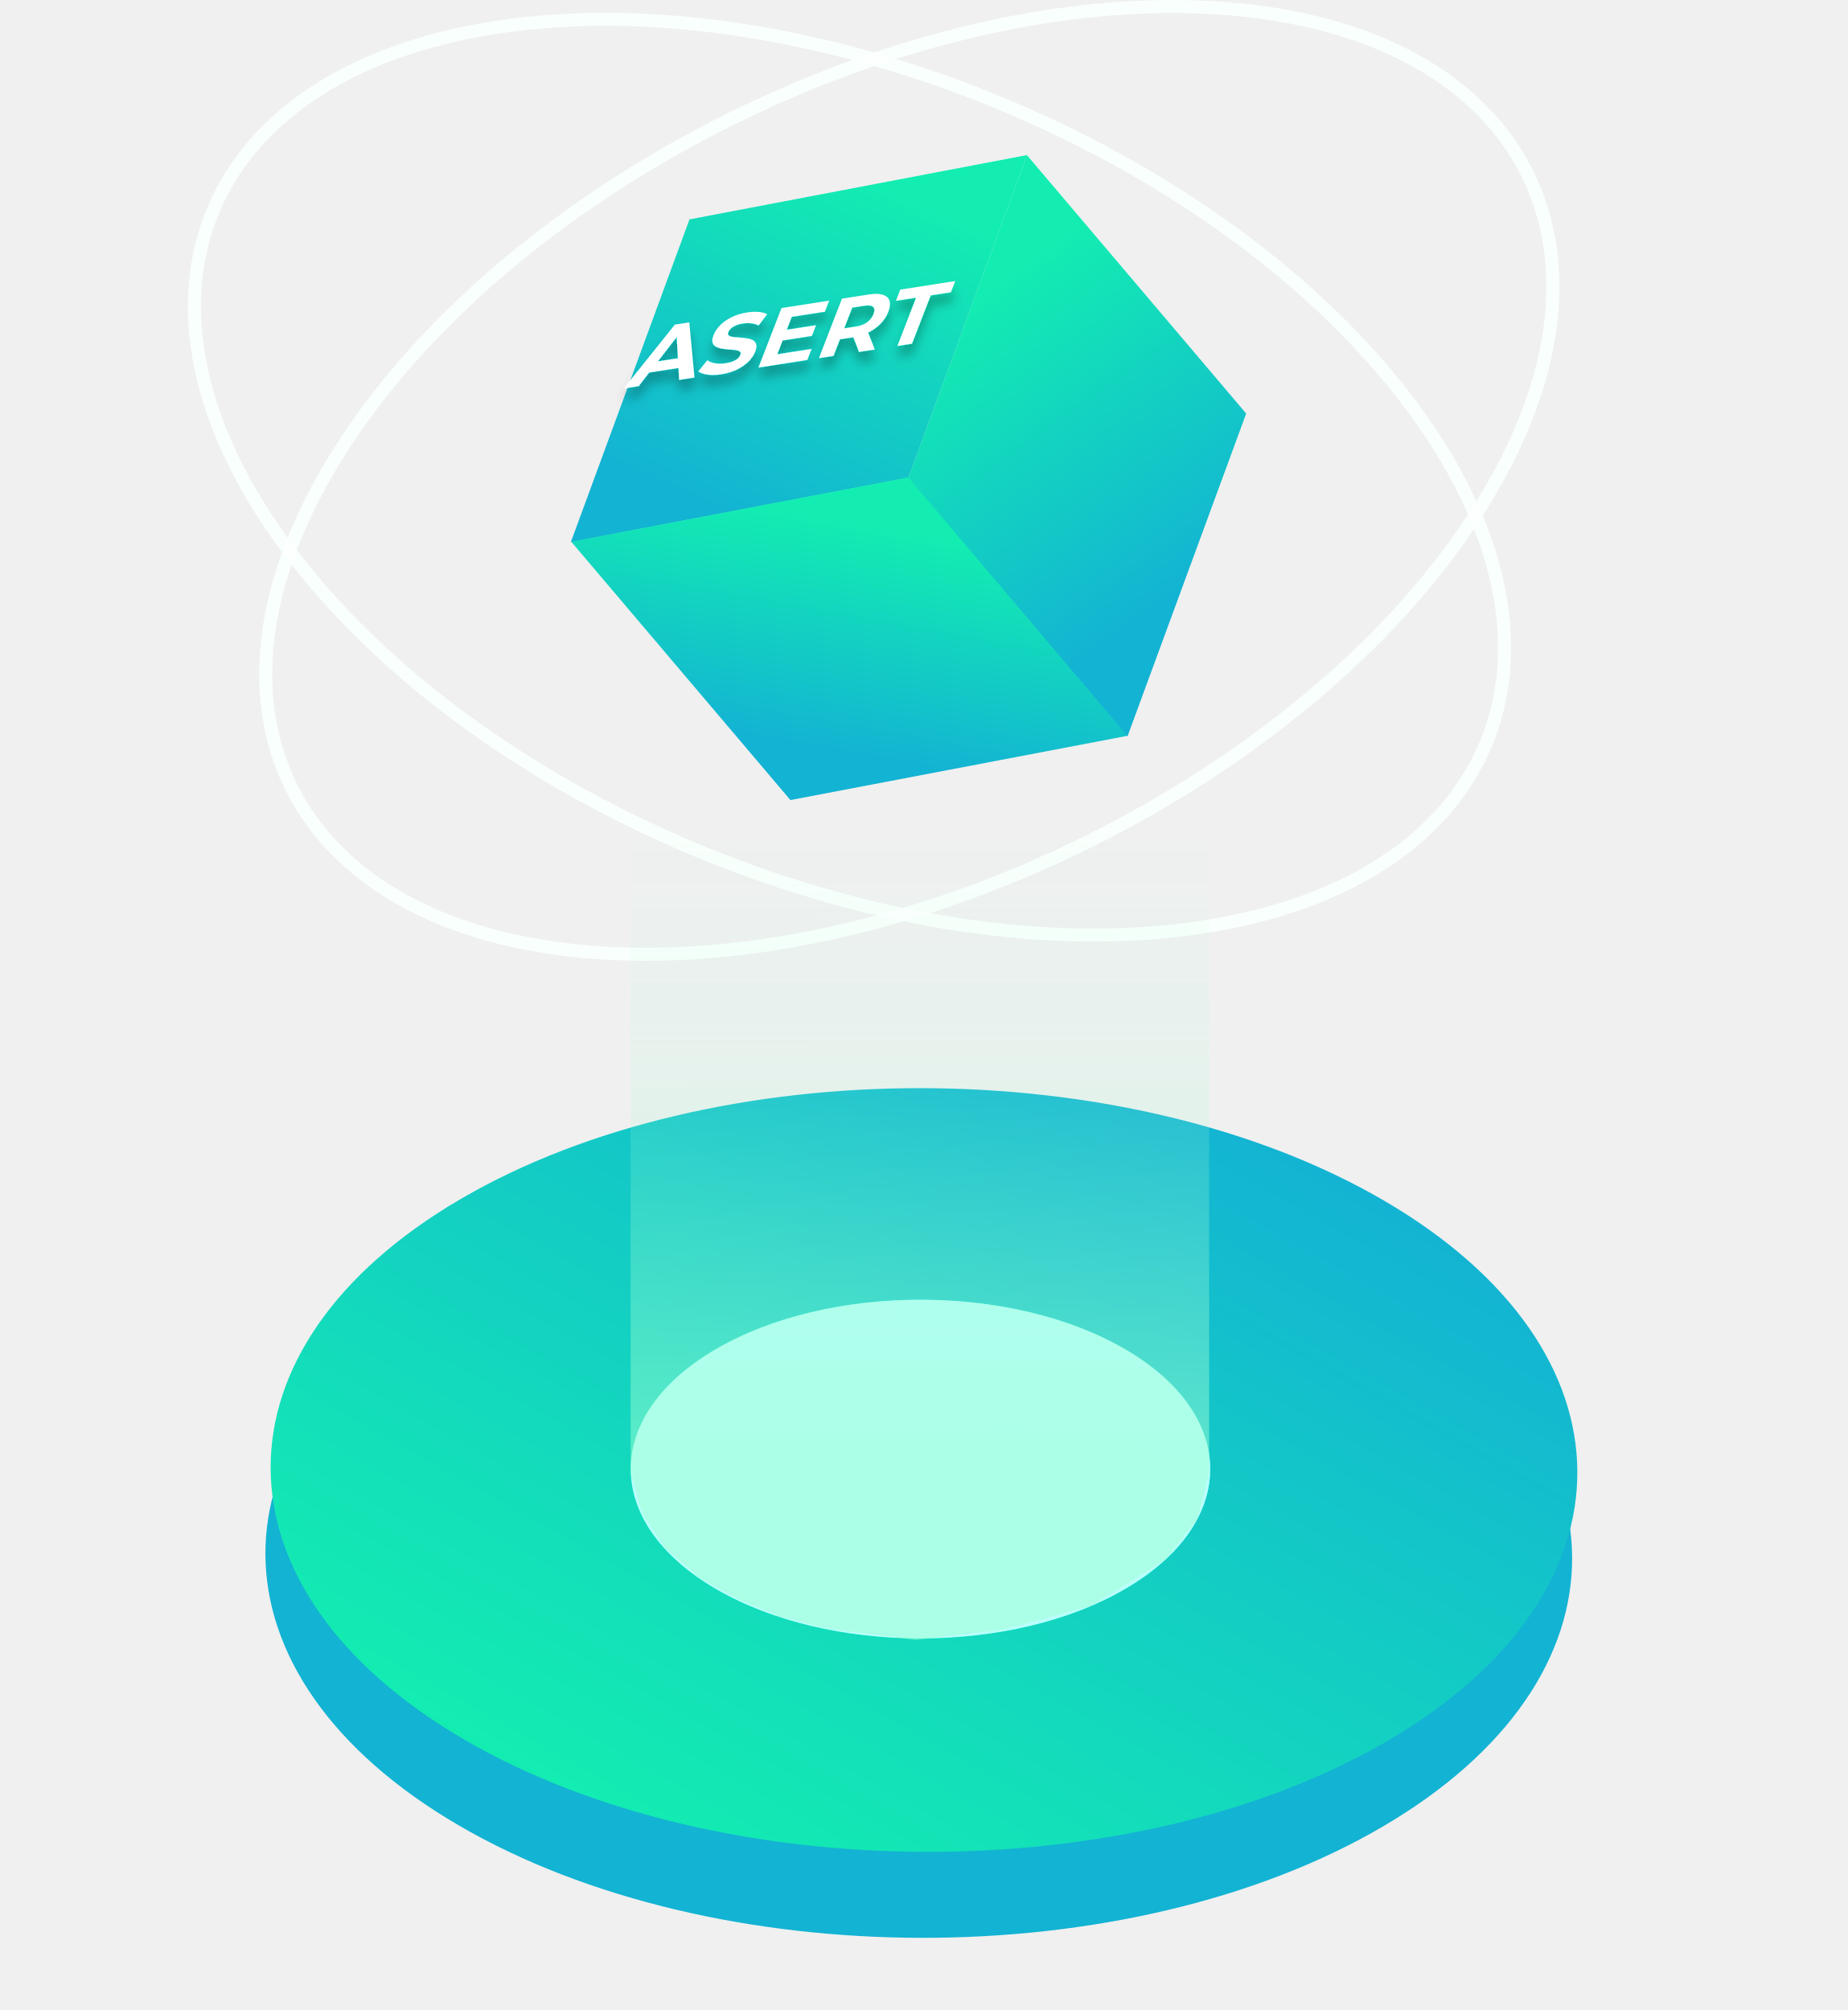
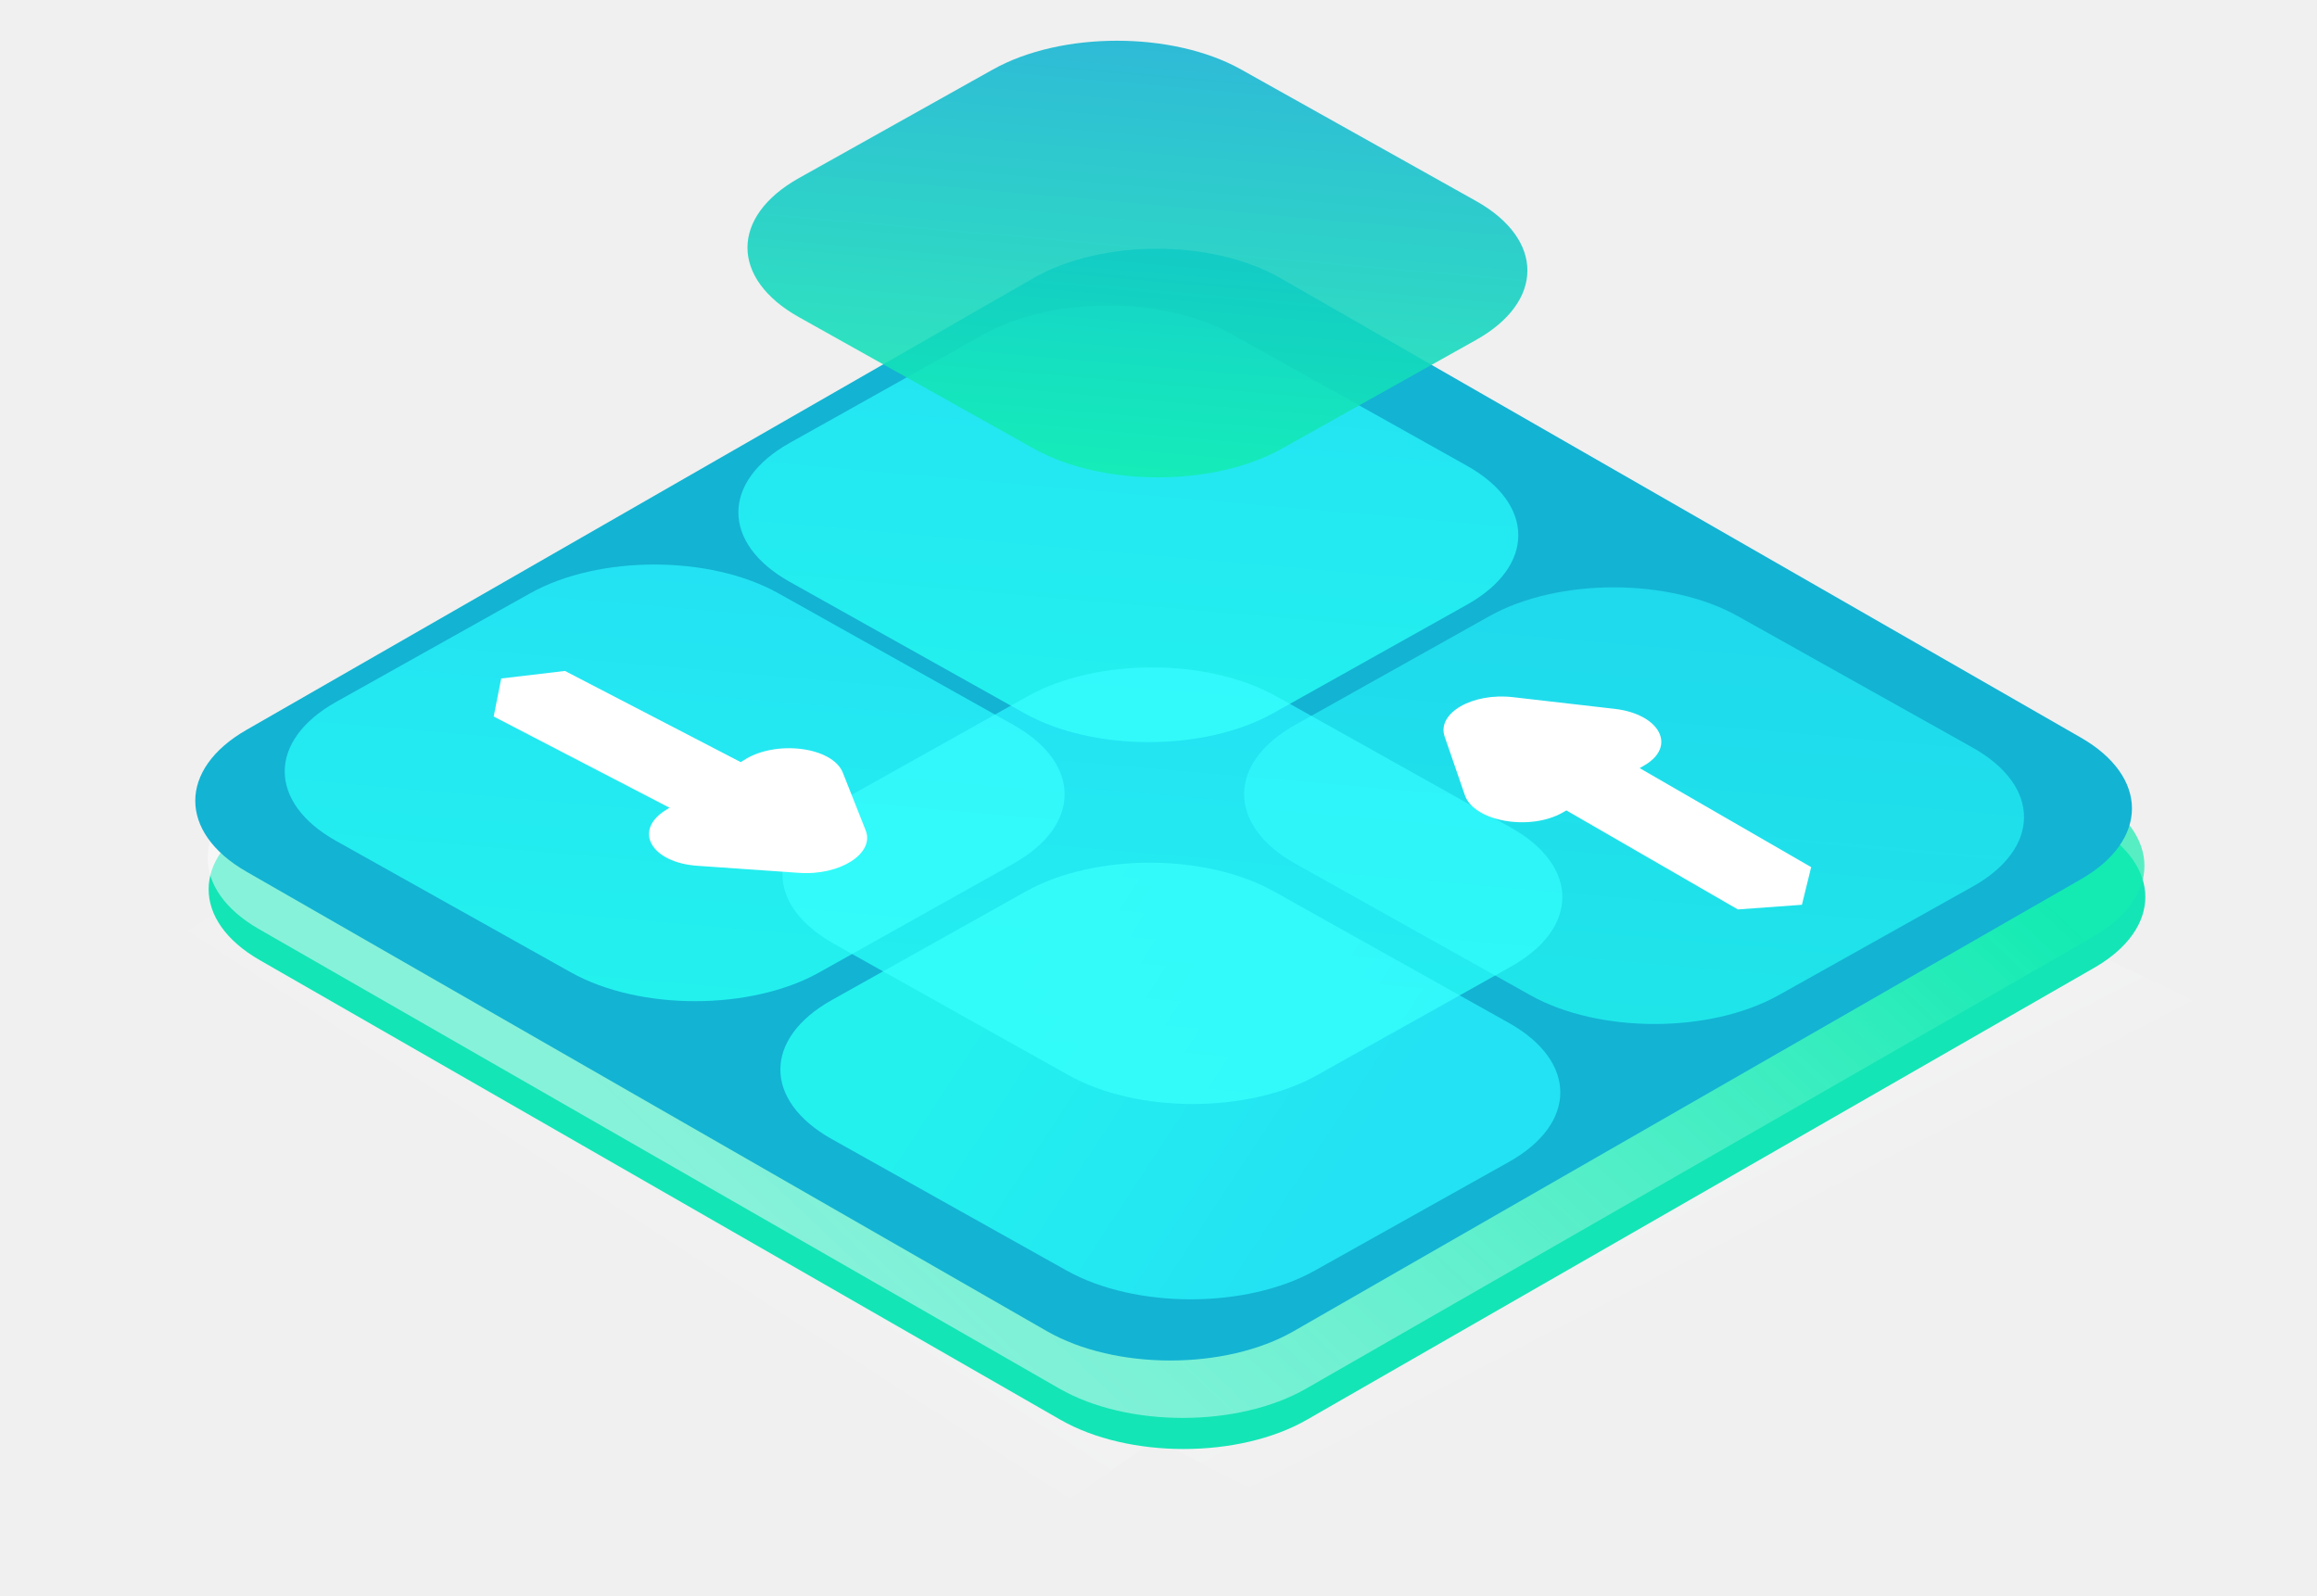
- <svg xmlns="http://www.w3.org/2000/svg" fill="none" viewBox="25 24.04 709.14 771.5">
-   <path d="M555.44 725.247C457.846 782.298 299.098 781.996 200.867 724.573C102.636 667.149 102.119 574.35 199.713 517.299C297.306 460.249 456.054 460.551 554.285 517.974C652.517 575.397 653.033 668.197 555.44 725.247Z" fill="#13B3D3" />
-   <ellipse cx="206.024" cy="204.687" rx="206.024" ry="204.687" transform="matrix(0.863313 0.504669 -0.863313 0.504669 378.422 381)" fill="url(#paint0_linear_149_23)" />
-   <g style="mix-blend-mode:screen">
-     <ellipse cx="91.071" cy="91.054" rx="91.071" ry="91.054" transform="matrix(0.863313 0.504669 -0.863313 0.504669 378.219 496)" fill="#33FFA3" />
-   </g>
-   <g style="mix-blend-mode:screen">
-     <ellipse cx="91.071" cy="91.054" rx="91.071" ry="91.054" transform="matrix(0.863313 0.504669 -0.863313 0.504669 378.219 496)" fill="#9FFFD4" />
-   </g>
-   <g style="mix-blend-mode:screen">
-     <path d="M485.913 379.974C368.84 397.692 213.47 334.758 138.925 239.301C64.38 143.844 99.003 52.157 216.076 34.439C333.149 16.721 488.519 79.655 563.063 175.112C637.608 270.569 602.985 362.256 485.913 379.974Z" stroke="#9FFFD4" stroke-width="5" />
-   </g>
-   <g style="mix-blend-mode:screen">
-     <path d="M592.893 219.061C529.869 319.3 380.753 395.883 259.78 390.014C138.807 384.144 91.971 298.053 154.995 197.814C218.019 97.575 367.134 20.991 488.108 26.861C609.081 32.731 655.917 118.822 592.893 219.061Z" stroke="#9FFFD4" stroke-width="5" />
-   </g>
-   <rect width="131.893" height="131.977" transform="matrix(0.98231 -0.187261 -0.344987 0.938607 289.586 108.247)" fill="url(#paint1_linear_149_23)" />
-   <rect width="131.893" height="130.029" transform="matrix(0.98231 -0.187261 0.646869 0.762601 244.211 231.967)" fill="url(#paint2_linear_149_23)" />
-   <rect width="131.893" height="130.029" transform="matrix(0.344987 -0.938607 0.646869 0.762601 373.602 207.406)" fill="url(#paint3_linear_149_23)" />
-   <path d="M267 240H489V589L484.5 607L472.5 622.5L443.5 640.5L410 649.5L376.5 653.5L341.5 649L324.5 644.5L308.5 638L294 630L280.5 618.5L271.5 605L267 589V240Z" fill="url(#paint4_linear_149_23)" />
-   <g filter="url(#filter0_d_149_23)">
-     <path d="M264.341 173.159L283.978 148.636L289.512 147.776L291.49 168.941L285.61 169.855L284.567 151.06L286.781 150.716L270.082 172.267L264.341 173.159ZM271.632 167.425L274.673 163.18L287.124 161.245L287.091 165.023L271.632 167.425ZM301.804 167.707C299.868 168.008 298.104 168.057 296.514 167.854C294.933 167.629 293.752 167.209 292.972 166.594L296.416 162.317C297.184 162.852 298.182 163.239 299.412 163.477C300.673 163.69 302.03 163.684 303.482 163.458C304.589 163.286 305.514 163.051 306.259 162.751C307.035 162.426 307.656 162.053 308.122 161.633C308.588 161.213 308.914 160.764 309.099 160.285C309.335 159.676 309.267 159.237 308.894 158.967C308.53 158.676 307.975 158.486 307.23 158.398C306.492 158.287 305.654 158.213 304.716 158.175C303.808 158.111 302.907 158.006 302.01 157.859C301.137 157.708 300.377 157.458 299.733 157.108C299.088 156.759 298.652 156.233 298.425 155.532C298.221 154.828 298.355 153.866 298.827 152.648C299.333 151.342 300.161 150.099 301.312 148.918C302.494 147.712 303.956 146.677 305.699 145.813C307.474 144.924 309.503 144.302 311.785 143.948C313.307 143.711 314.738 143.652 316.079 143.771C317.428 143.868 318.537 144.166 319.406 144.665L316.122 148.949C315.228 148.515 314.271 148.244 313.251 148.137C312.239 148.008 311.191 148.028 310.107 148.196C309.024 148.364 308.09 148.622 307.305 148.969C306.521 149.316 305.903 149.708 305.452 150.146C305.009 150.563 304.69 151.021 304.497 151.522C304.269 152.109 304.337 152.548 304.701 152.84C305.074 153.109 305.633 153.288 306.379 153.377C307.124 153.465 307.951 153.541 308.858 153.605C309.788 153.665 310.694 153.759 311.576 153.888C312.481 154.013 313.256 154.251 313.901 154.6C314.545 154.95 314.97 155.477 315.174 156.182C315.401 156.883 315.282 157.832 314.819 159.028C314.322 160.312 313.486 161.546 312.313 162.731C311.139 163.915 309.665 164.952 307.89 165.841C306.139 166.727 304.11 167.348 301.804 167.707ZM326.493 150.681L338.148 148.87L336.555 152.982L324.9 154.793L326.493 150.681ZM323.268 160.016L336.444 157.969L334.801 162.212L316.056 165.124L324.904 142.278L343.199 139.435L341.556 143.678L328.829 145.655L323.268 160.016ZM339.259 161.519L348.107 138.672L358.586 137.044C360.753 136.708 362.49 136.755 363.797 137.186C365.112 137.595 365.956 138.353 366.329 139.461C366.702 140.569 366.555 141.982 365.889 143.701C365.232 145.398 364.237 146.933 362.904 148.306C361.579 149.657 360.006 150.781 358.185 151.677C356.365 152.573 354.371 153.19 352.203 153.527L344.837 154.671L348.224 151.967L344.862 160.649L339.259 161.519ZM354.65 159.128L351.808 151.778L357.791 150.849L360.702 158.188L354.65 159.128ZM347.997 152.554L346.467 150.461L353.522 149.365C355.252 149.096 356.678 148.547 357.8 147.718C358.932 146.868 359.737 145.822 360.218 144.582C360.706 143.32 360.659 142.407 360.075 141.843C359.492 141.28 358.336 141.132 356.606 141.401L349.551 142.497L353.014 139.597L347.997 152.554ZM369.369 156.841L376.548 138.303L368.8 139.506L370.469 135.198L391.566 131.92L389.897 136.228L382.15 137.432L374.971 155.971L369.369 156.841Z" fill="white" />
+ <svg xmlns="http://www.w3.org/2000/svg" fill="none" viewBox="13.74 0 928.07 639.16">
+   <g id="Group 141">
+     <g id="Rectangle 129" style="mix-blend-mode:screen">
+       <path d="M217.585 288.494L598.023 491.152L401.689 629.21L13.738 422.048L217.585 288.494Z" fill="url(#paint0_linear_171_24)" />
+     </g>
+     <g id="Rectangle 130" style="mix-blend-mode:screen">
+       <path d="M368.665 521.528L704.273 310.83L941.806 424.309L598.72 639.157L368.665 521.528Z" fill="url(#paint1_linear_171_24)" />
+     </g>
+     <rect id="Rectangle 132" width="483.705" height="477.538" rx="57" transform="matrix(0.867265 0.497847 -0.867265 0.497847 482.5 118.448)" fill="#13E5B6" />
+     <rect id="Rectangle 133" width="483.705" height="477.538" rx="57" transform="matrix(0.867265 0.497847 -0.867265 0.497847 482.148 106)" fill="url(#paint2_linear_171_24)" />
+     <rect id="Rectangle 131" width="483.705" height="477.538" rx="57" transform="matrix(0.867265 0.497847 -0.867265 0.497847 477.148 83)" fill="url(#paint3_linear_171_24)" />
+     <g id="Group 15" style="mix-blend-mode:screen">
+       <rect id="Rectangle 132_2" width="221.779" height="203.028" rx="57" transform="matrix(0.872565 0.488498 -0.872565 0.488498 457.516 106.041)" fill="url(#paint4_linear_171_24)" />
+     </g>
+     <rect id="Rectangle 132_3" width="221.779" height="203.028" rx="57" transform="matrix(0.872565 0.488498 -0.872565 0.488498 461.156 0)" fill="url(#paint5_linear_171_24)" />
+     <g id="Group 15_2" style="mix-blend-mode:screen">
+       <rect id="Rectangle 132_4" width="221.779" height="203.028" rx="57" transform="matrix(0.872565 0.488498 -0.872565 0.488498 475.156 251)" fill="url(#paint6_linear_171_24)" />
+     </g>
+     <g id="Group 18">
+       <g id="Rectangle 132_5" style="mix-blend-mode:screen">
+         <rect width="221.779" height="203.028" rx="57" transform="matrix(0.872565 0.488498 -0.872565 0.488498 474.336 329.22)" fill="url(#paint7_linear_171_24)" />
+       </g>
+     </g>
+     <g id="Group 17" style="mix-blend-mode:screen">
+       <rect id="Rectangle 132_6" width="221.779" height="203.028" rx="57" transform="matrix(0.872565 0.488498 -0.872565 0.488498 275.805 209.8)" fill="url(#paint8_linear_171_24)" />
+     </g>
+     <g id="Group 16" style="mix-blend-mode:screen">
+       <rect id="Rectangle 132_7" width="221.779" height="203.028" rx="57" transform="matrix(0.872565 0.488498 -0.872565 0.488498 660.078 218.937)" fill="url(#paint9_linear_171_24)" />
+     </g>
+     <g id="Union" style="mix-blend-mode:screen">
+       <path fill-rule="evenodd" clip-rule="evenodd" d="M619.765 279.24C603.495 277.369 589.157 285.648 592.398 295.041L600.498 318.52C604.13 329.048 626.626 332.986 639.774 325.395L641.153 324.599L709.852 364.263L735.5 362.392L739.198 347.319L670.499 307.656L672.34 306.593C685.488 299.002 678.667 286.014 660.431 283.917L619.765 279.24Z" fill="white" />
+     </g>
+     <g id="Union_2" style="mix-blend-mode:screen">
+       <path fill-rule="evenodd" clip-rule="evenodd" d="M333.862 349.614C350.199 350.751 364.151 341.835 360.49 332.597L351.34 309.507C347.237 299.153 324.586 296.232 311.794 304.408L310.452 305.265L240.036 268.737L214.499 271.761L211.483 286.985L281.899 323.513L280.108 324.658C267.316 332.833 274.715 345.501 293.026 346.774L333.862 349.614Z" fill="white" />
+     </g>
  </g>
  <defs>
-     <filter id="filter0_d_149_23" x="260.188" y="131.528" width="135.531" height="50.023" filterUnits="userSpaceOnUse" color-interpolation-filters="sRGB">
-       <feFlood flood-opacity="0" result="BackgroundImageFix" />
-       <feColorMatrix in="SourceAlpha" type="matrix" values="0 0 0 0 0 0 0 0 0 0 0 0 0 0 0 0 0 0 127 0" result="hardAlpha" />
-       <feOffset dy="4" />
-       <feGaussianBlur stdDeviation="2" />
-       <feComposite in2="hardAlpha" operator="out" />
-       <feColorMatrix type="matrix" values="0 0 0 0 0 0 0 0 0 0 0 0 0 0 0 0 0 0 0.25 0" />
-       <feBlend mode="normal" in2="BackgroundImageFix" result="effect1_dropShadow_149_23" />
-       <feBlend mode="normal" in="SourceGraphic" in2="effect1_dropShadow_149_23" result="shape" />
-     </filter>
-     <linearGradient id="paint0_linear_149_23" x1="364.376" y1="409.375" x2="355.144" y2="-6.82" gradientUnits="userSpaceOnUse">
-       <stop stop-color="#13EDB1" />
+     <linearGradient id="paint0_linear_171_24" x1="217.344" y1="531.015" x2="331.785" y2="353.16" gradientUnits="userSpaceOnUse">
+       <stop offset="0.082" stop-color="white" stop-opacity="0" />
+       <stop offset="0.257" stop-color="white" stop-opacity="0" />
+       <stop offset="0.629" stop-color="#BBFAE9" stop-opacity="0.286" />
+       <stop offset="1" stop-color="#13EDB1" />
+     </linearGradient>
+     <linearGradient id="paint1_linear_171_24" x1="779.191" y1="526.405" x2="687.744" y2="349.095" gradientUnits="userSpaceOnUse">
+       <stop offset="0.082" stop-color="white" stop-opacity="0" />
+       <stop offset="0.257" stop-color="white" stop-opacity="0" />
+       <stop offset="0.629" stop-color="#BBFAE9" stop-opacity="0.286" />
+       <stop offset="1" stop-color="#13EDB1" />
+     </linearGradient>
+     <linearGradient id="paint2_linear_171_24" x1="246.922" y1="477.538" x2="356.204" y2="29.102" gradientUnits="userSpaceOnUse">
+       <stop stop-color="white" stop-opacity="0.49" />
+       <stop offset="1" stop-color="#13EDB1" stop-opacity="0.69" />
+     </linearGradient>
+     <linearGradient id="paint3_linear_171_24" x1="241.852" y1="0" x2="241.852" y2="477.538" gradientUnits="userSpaceOnUse">
      <stop offset="1" stop-color="#13B3D3" />
    </linearGradient>
-     <linearGradient id="paint1_linear_149_23" x1="96.444" y1="12.726" x2="35.178" y2="119.095" gradientUnits="userSpaceOnUse">
-       <stop stop-color="#13EDB1" />
-       <stop offset="1" stop-color="#13B3D3" />
+     <linearGradient id="paint4_linear_171_24" x1="183.297" y1="203.028" x2="36.197" y2="1.669" gradientUnits="userSpaceOnUse">
+       <stop stop-color="#13EDB1" stop-opacity="0.88" />
+       <stop offset="1" stop-color="#13B3D3" stop-opacity="0.88" />
    </linearGradient>
-     <linearGradient id="paint2_linear_149_23" x1="96.444" y1="12.538" x2="36.536" y2="118.108" gradientUnits="userSpaceOnUse">
-       <stop stop-color="#13EDB1" />
-       <stop offset="1" stop-color="#13B3D3" />
+     <linearGradient id="paint5_linear_171_24" x1="183.297" y1="203.028" x2="36.197" y2="1.669" gradientUnits="userSpaceOnUse">
+       <stop stop-color="#13EDB1" stop-opacity="0.88" />
+       <stop offset="1" stop-color="#13B3D3" stop-opacity="0.88" />
    </linearGradient>
-     <linearGradient id="paint3_linear_149_23" x1="96.444" y1="12.538" x2="36.536" y2="118.108" gradientUnits="userSpaceOnUse">
-       <stop stop-color="#13EDB1" />
-       <stop offset="1" stop-color="#13B3D3" />
+     <linearGradient id="paint6_linear_171_24" x1="183.297" y1="203.028" x2="36.197" y2="1.669" gradientUnits="userSpaceOnUse">
+       <stop stop-color="#13EDB1" stop-opacity="0.88" />
+       <stop offset="1" stop-color="#13B3D3" stop-opacity="0.88" />
    </linearGradient>
-     <linearGradient id="paint4_linear_149_23" x1="378.081" y1="240" x2="377.919" y2="589" gradientUnits="userSpaceOnUse">
-       <stop offset="0.276" stop-color="#9FFFD4" stop-opacity="0" />
-       <stop offset="0.573" stop-color="#9FFFD4" stop-opacity="0.129" />
-       <stop offset="1" stop-color="#9FFFD4" stop-opacity="0.53" />
+     <linearGradient id="paint7_linear_171_24" x1="77.703" y1="203.028" x2="209.774" y2="141.866" gradientUnits="userSpaceOnUse">
+       <stop stop-color="#13EDB1" stop-opacity="0.88" />
+       <stop offset="1" stop-color="#13B3D3" stop-opacity="0.88" />
+     </linearGradient>
+     <linearGradient id="paint8_linear_171_24" x1="183.297" y1="203.028" x2="36.197" y2="1.669" gradientUnits="userSpaceOnUse">
+       <stop stop-color="#13EDB1" stop-opacity="0.88" />
+       <stop offset="1" stop-color="#13B3D3" stop-opacity="0.88" />
+     </linearGradient>
+     <linearGradient id="paint9_linear_171_24" x1="183.297" y1="203.028" x2="36.197" y2="1.669" gradientUnits="userSpaceOnUse">
+       <stop stop-color="#13EDB1" stop-opacity="0.71" />
+       <stop offset="1" stop-color="#13B3D3" stop-opacity="0.71" />
    </linearGradient>
  </defs>
</svg>
